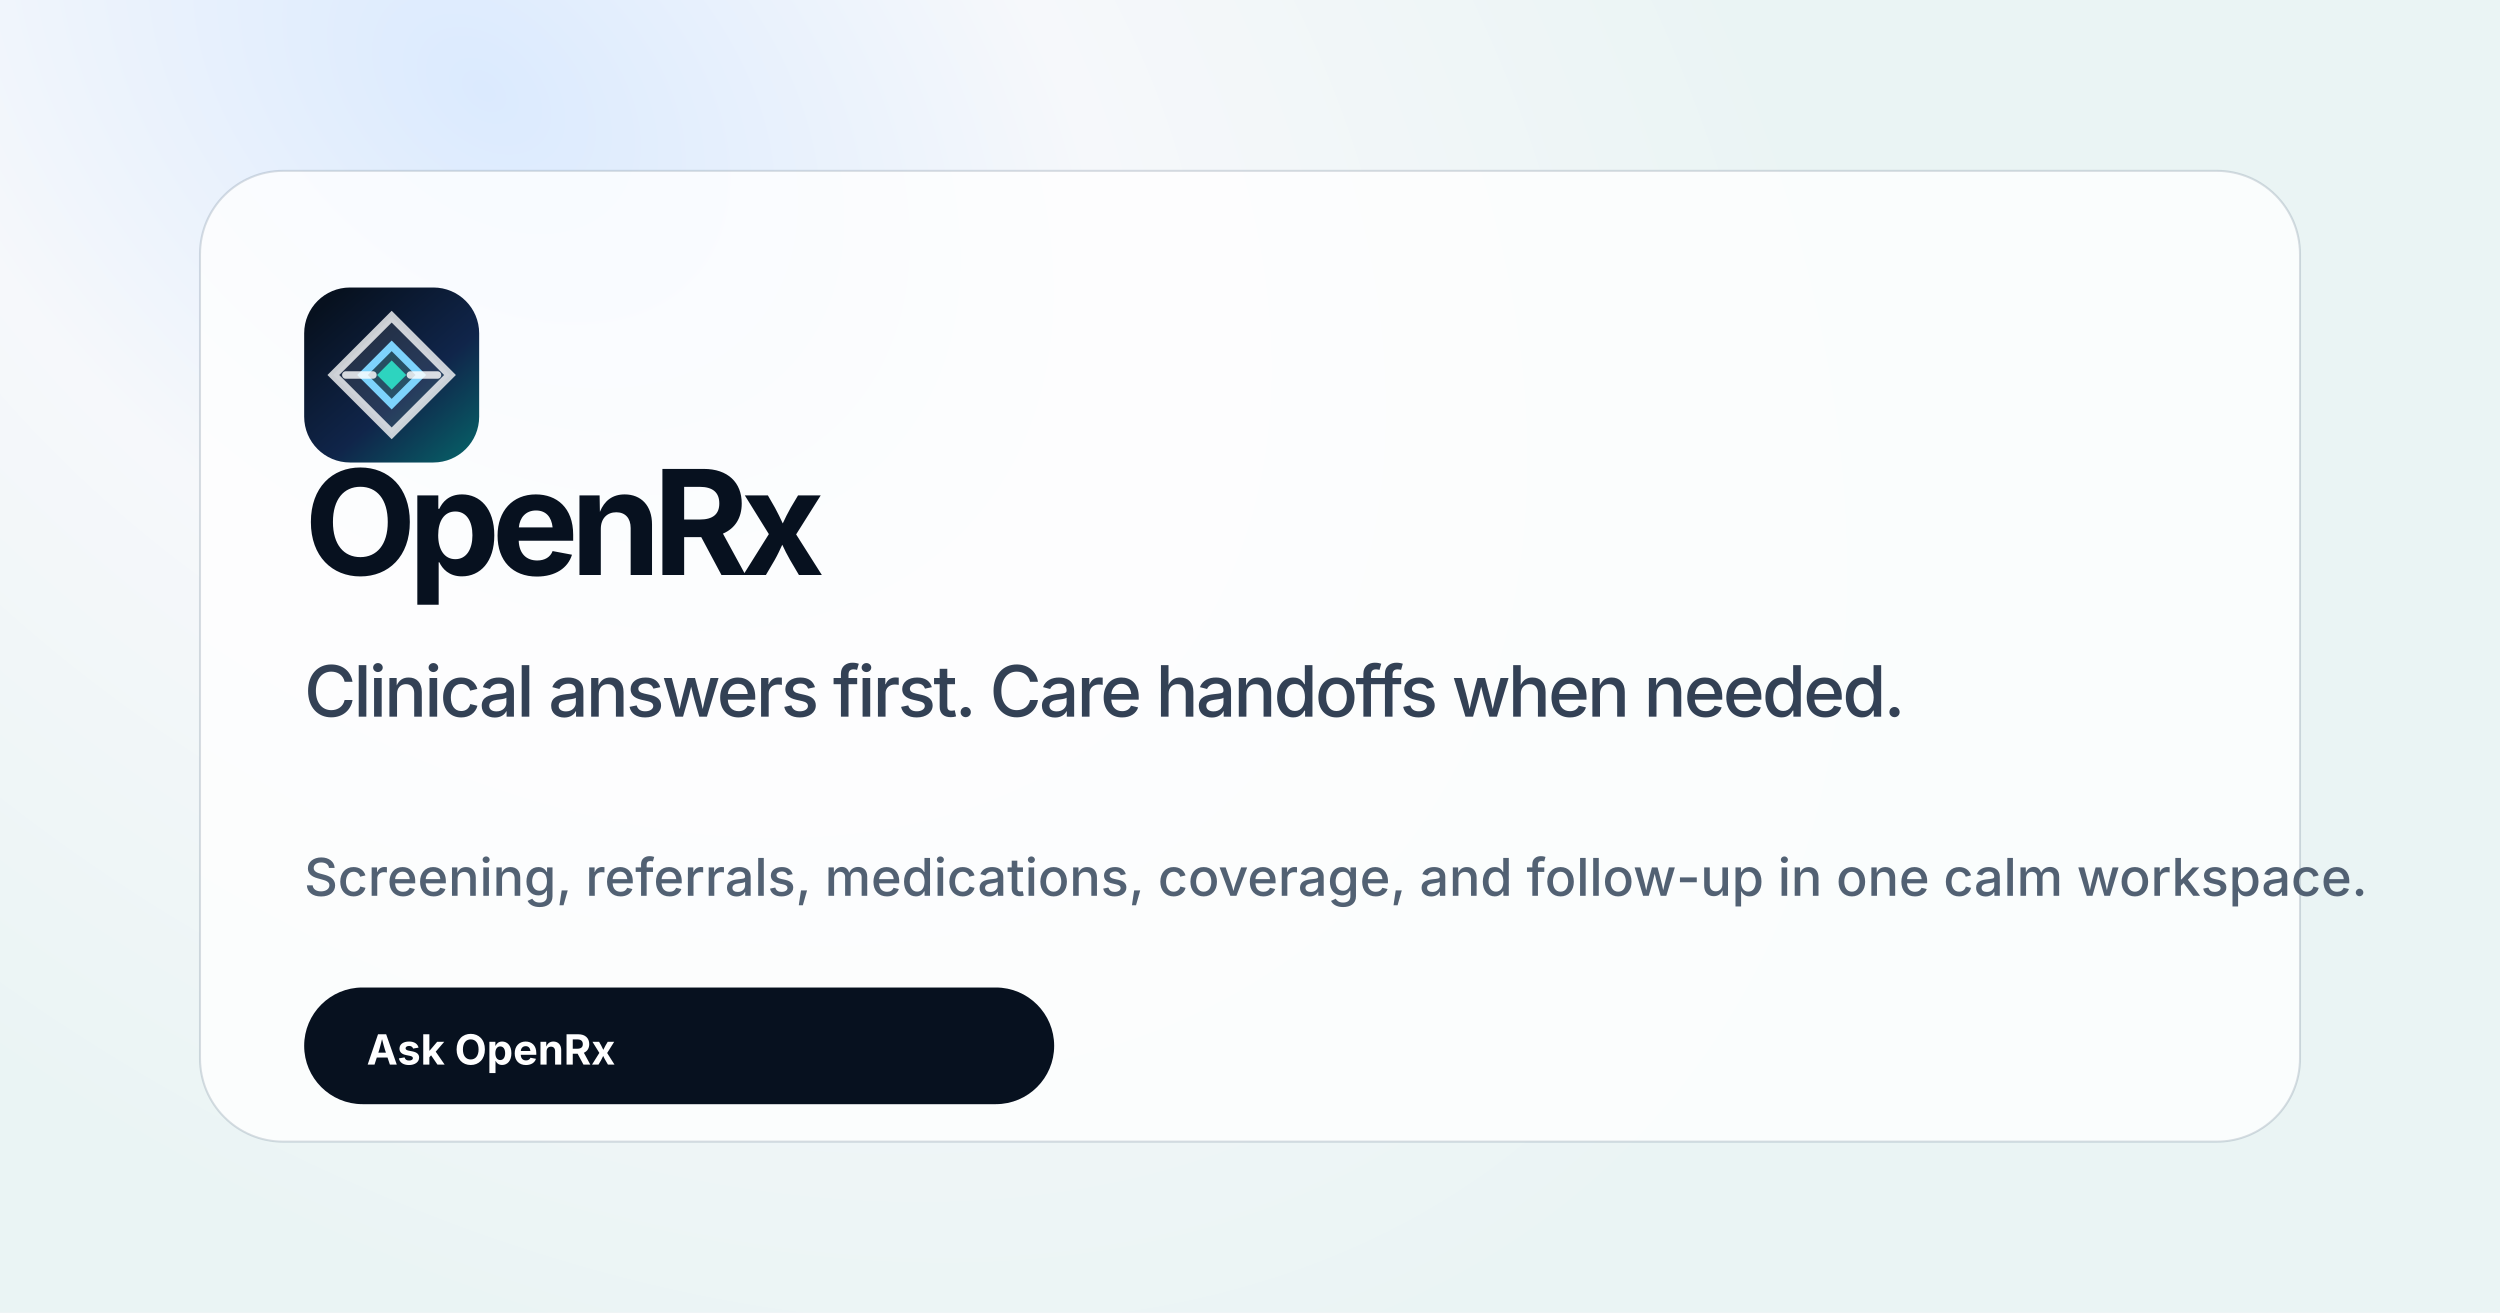
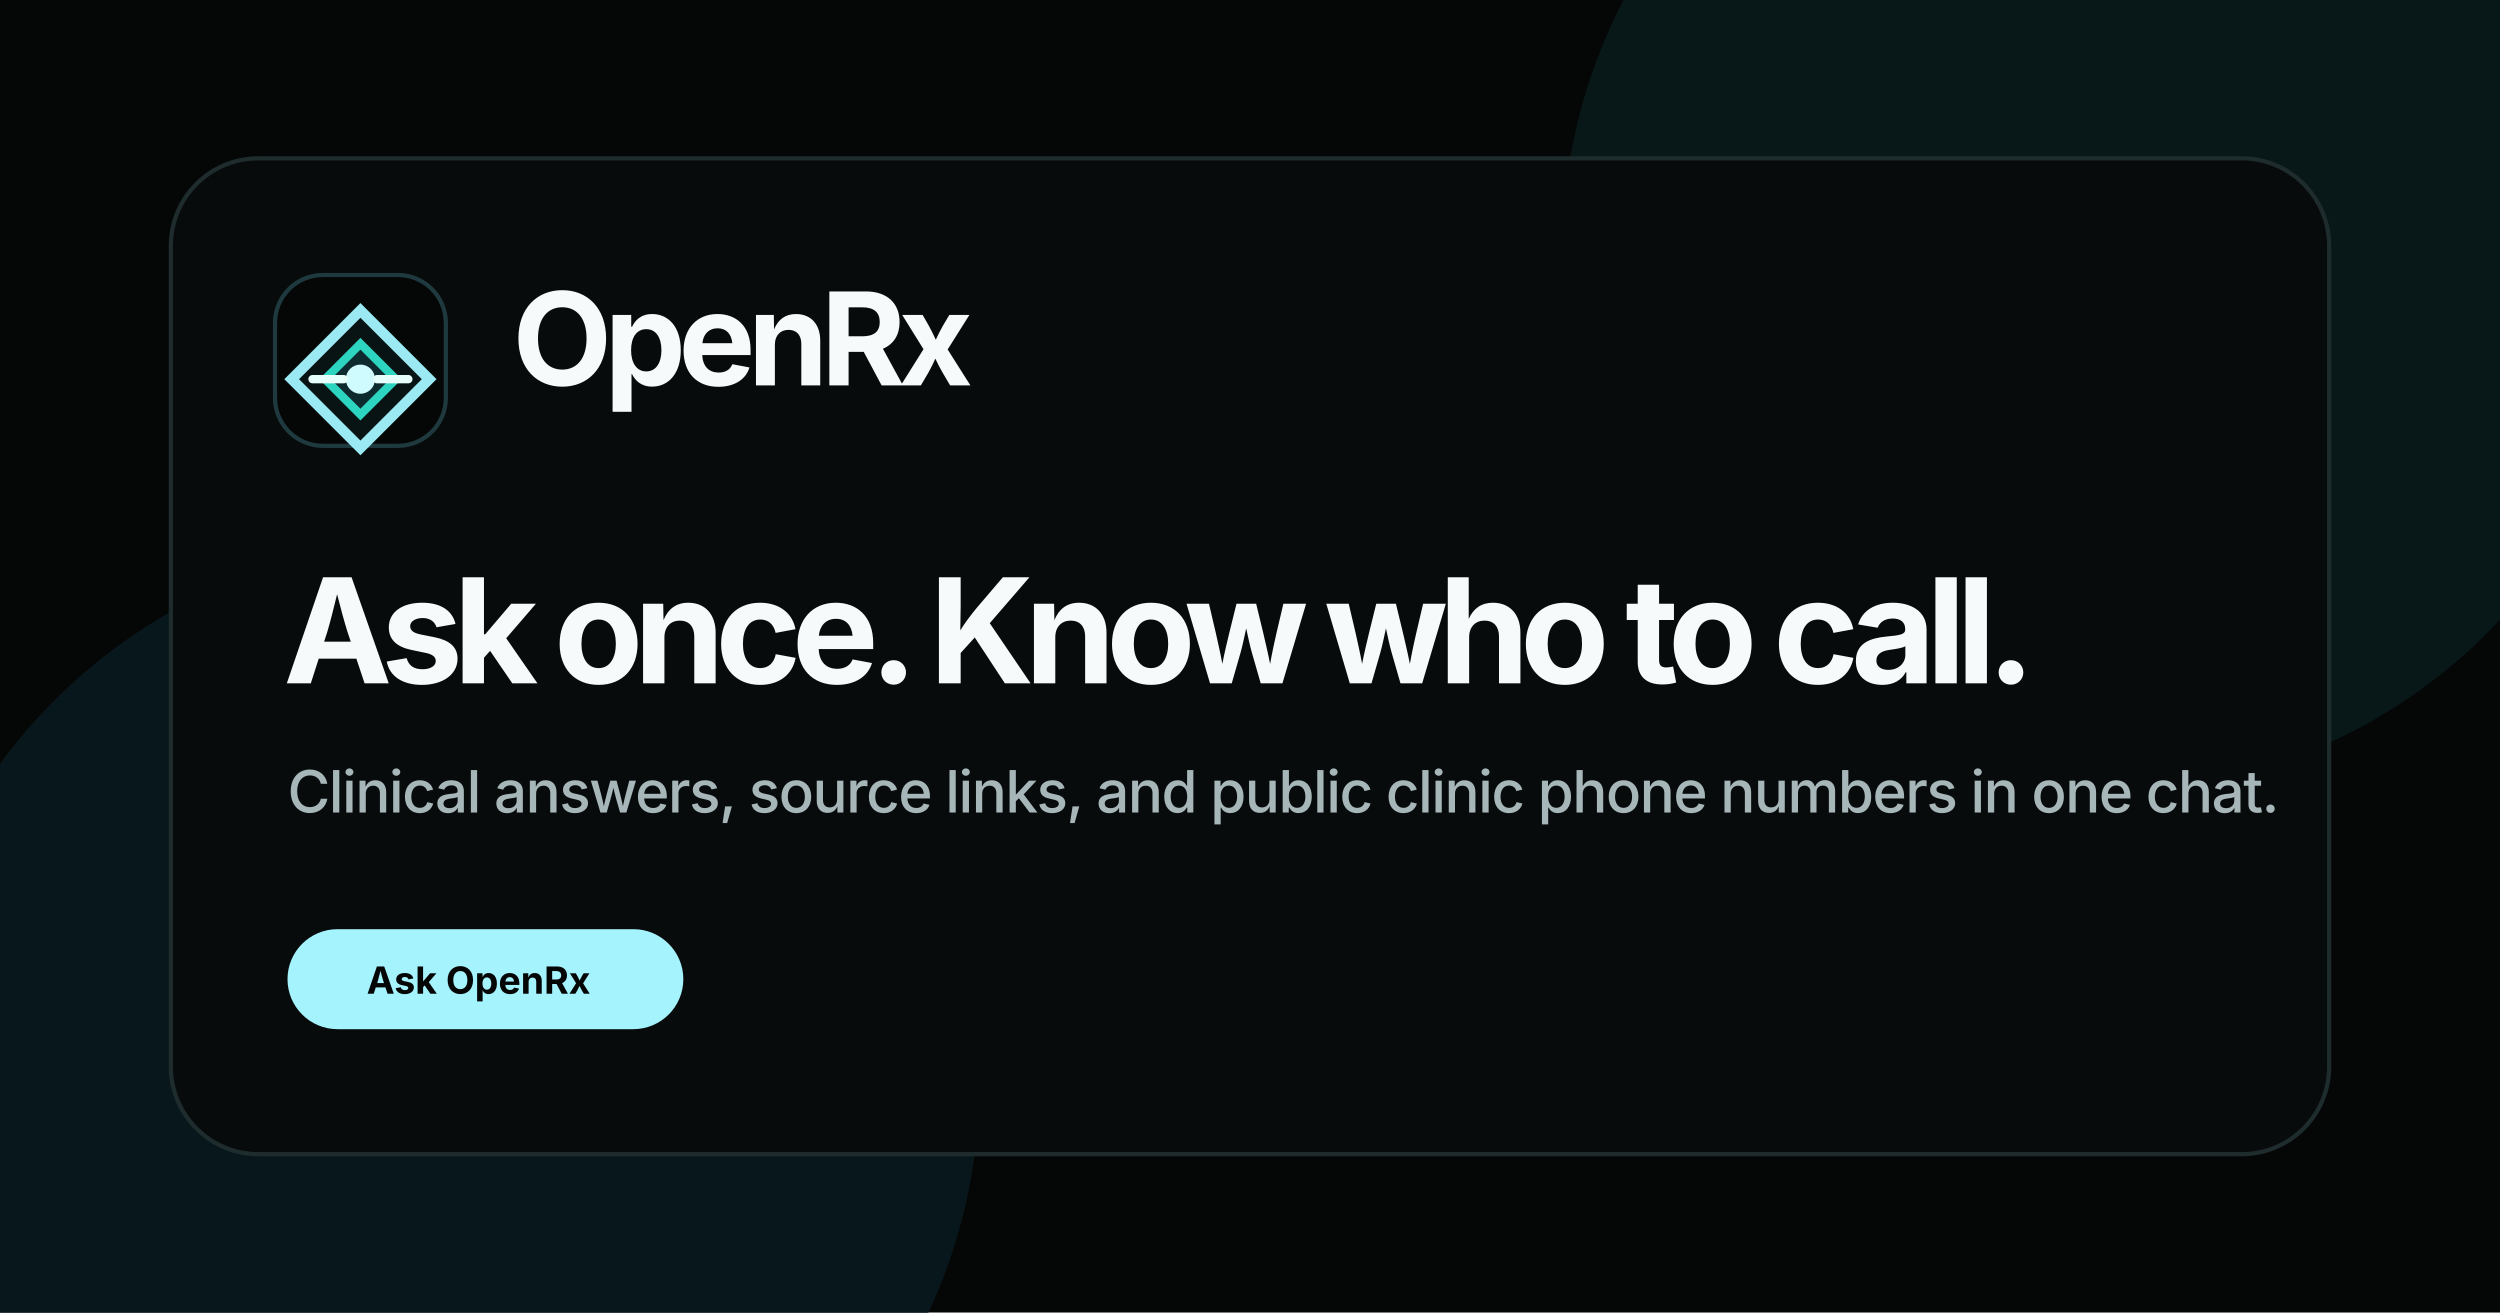
<svg xmlns="http://www.w3.org/2000/svg" width="1200" height="630" viewBox="0 0 1200 630" fill="none">
-   <rect width="1200" height="630" fill="#F6F8FB" />
-   <path d="M0 0h1200v630H0z" fill="url(#wash)" />
-   <rect x="96" y="82" width="1008" height="466" rx="40" fill="rgba(255,255,255,0.78)" stroke="rgba(86,107,130,0.22)" />
-   <g transform="translate(146 138)">
-     <rect width="84" height="84" rx="22" fill="url(#markBg)" />
-     <path d="M42 14 70 42 42 70 14 42 42 14Z" fill="rgba(255,255,255,0.10)" stroke="rgba(255,255,255,0.78)" stroke-width="4" />
-     <path d="M42 28 56 42 42 56 28 42 42 28Z" fill="rgba(45,212,191,0.16)" stroke="#7DD3FC" stroke-width="3.6" />
-     <path d="M42 35 49 42 42 49 35 42 42 35Z" fill="#2DD4BF" />
-     <path d="M20 42h13M51 42h13" stroke="rgba(255,255,255,0.82)" stroke-width="3.6" stroke-linecap="round" />
-   </g>
-   <text x="146" y="276" fill="#07111F" font-family="Sora, Inter, system-ui, sans-serif" font-size="70" font-weight="700" letter-spacing="-4">OpenRx</text>
-   <text x="146" y="344" fill="#334155" font-family="Sora, Inter, system-ui, sans-serif" font-size="34" font-weight="500" letter-spacing="-1.2">Clinical answers first. Care handoffs when needed.</text>
-   <text x="146" y="430" fill="#526173" font-family="Sora, Inter, system-ui, sans-serif" font-size="25" font-weight="500">Screening, referrals, medications, coverage, and follow-up in one calm workspace.</text>
-   <rect x="146" y="474" width="360" height="56" rx="28" fill="#07111F" />
-   <text x="176" y="511" fill="#FFFFFF" font-family="Sora, Inter, system-ui, sans-serif" font-size="20" font-weight="700">Ask OpenRx</text>
-   <defs>
-     <radialGradient id="wash" cx="0" cy="0" r="1" gradientUnits="userSpaceOnUse" gradientTransform="translate(230 42) rotate(41) scale(770 520)">
-       <stop stop-color="#DBEAFE" />
-       <stop offset="0.45" stop-color="#F6F8FB" />
-       <stop offset="1" stop-color="#EAF4F4" />
-     </radialGradient>
-     <linearGradient id="markBg" x1="12" y1="6" x2="78" y2="82" gradientUnits="userSpaceOnUse">
-       <stop stop-color="#07111F" />
-       <stop offset="0.58" stop-color="#10254A" />
-       <stop offset="1" stop-color="#075E66" />
-     </linearGradient>
-   </defs>
+   <rect width="1200" height="630" fill="#050707" />
+   <circle cx="1010" cy="120" r="260" fill="#0E3F46" opacity="0.28" />
+   <circle cx="210" cy="520" r="260" fill="#0A1D22" opacity="0.72" />
+   <rect x="82" y="76" width="1036" height="478" rx="42" fill="#080B0C" stroke="#1F2C2E" stroke-width="2" />
+   <rect x="132" y="132" width="82" height="82" rx="23" fill="#050707" stroke="#1E3A3F" stroke-width="2" />
+   <path d="M173 149L206 182L173 215L140 182L173 149Z" fill="#081314" stroke="#9BEAF3" stroke-width="5" />
+   <path d="M173 165L190 182L173 199L156 182L173 165Z" fill="#0D2A2E" stroke="#2DD4BF" stroke-width="4" />
+   <circle cx="173" cy="182" r="7" fill="#CFFAFE" />
+   <path d="M150 182H165M181 182H196" stroke="#E6FFFB" stroke-width="4" stroke-linecap="round" />
+   <text x="246" y="185" fill="#F7FAFA" font-family="Geist, Inter, system-ui, sans-serif" font-size="62" font-weight="700" letter-spacing="-3.6">OpenRx</text>
+   <text x="136" y="328" fill="#F7FAFA" font-family="Geist, Inter, system-ui, sans-serif" font-size="70" font-weight="680" letter-spacing="-4.5">Ask once. Know who to call.</text>
+   <text x="138" y="390" fill="#A6B6B9" font-family="Geist, Inter, system-ui, sans-serif" font-size="28" font-weight="450" letter-spacing="-0.7">Clinical answers, source links, and public clinic phone numbers in one chat.</text>
+   <rect x="138" y="446" width="190" height="48" rx="24" fill="#A5F3FC" />
+   <text x="176" y="477" fill="#050707" font-family="Geist, Inter, system-ui, sans-serif" font-size="18" font-weight="700">Ask OpenRx</text>
</svg>
